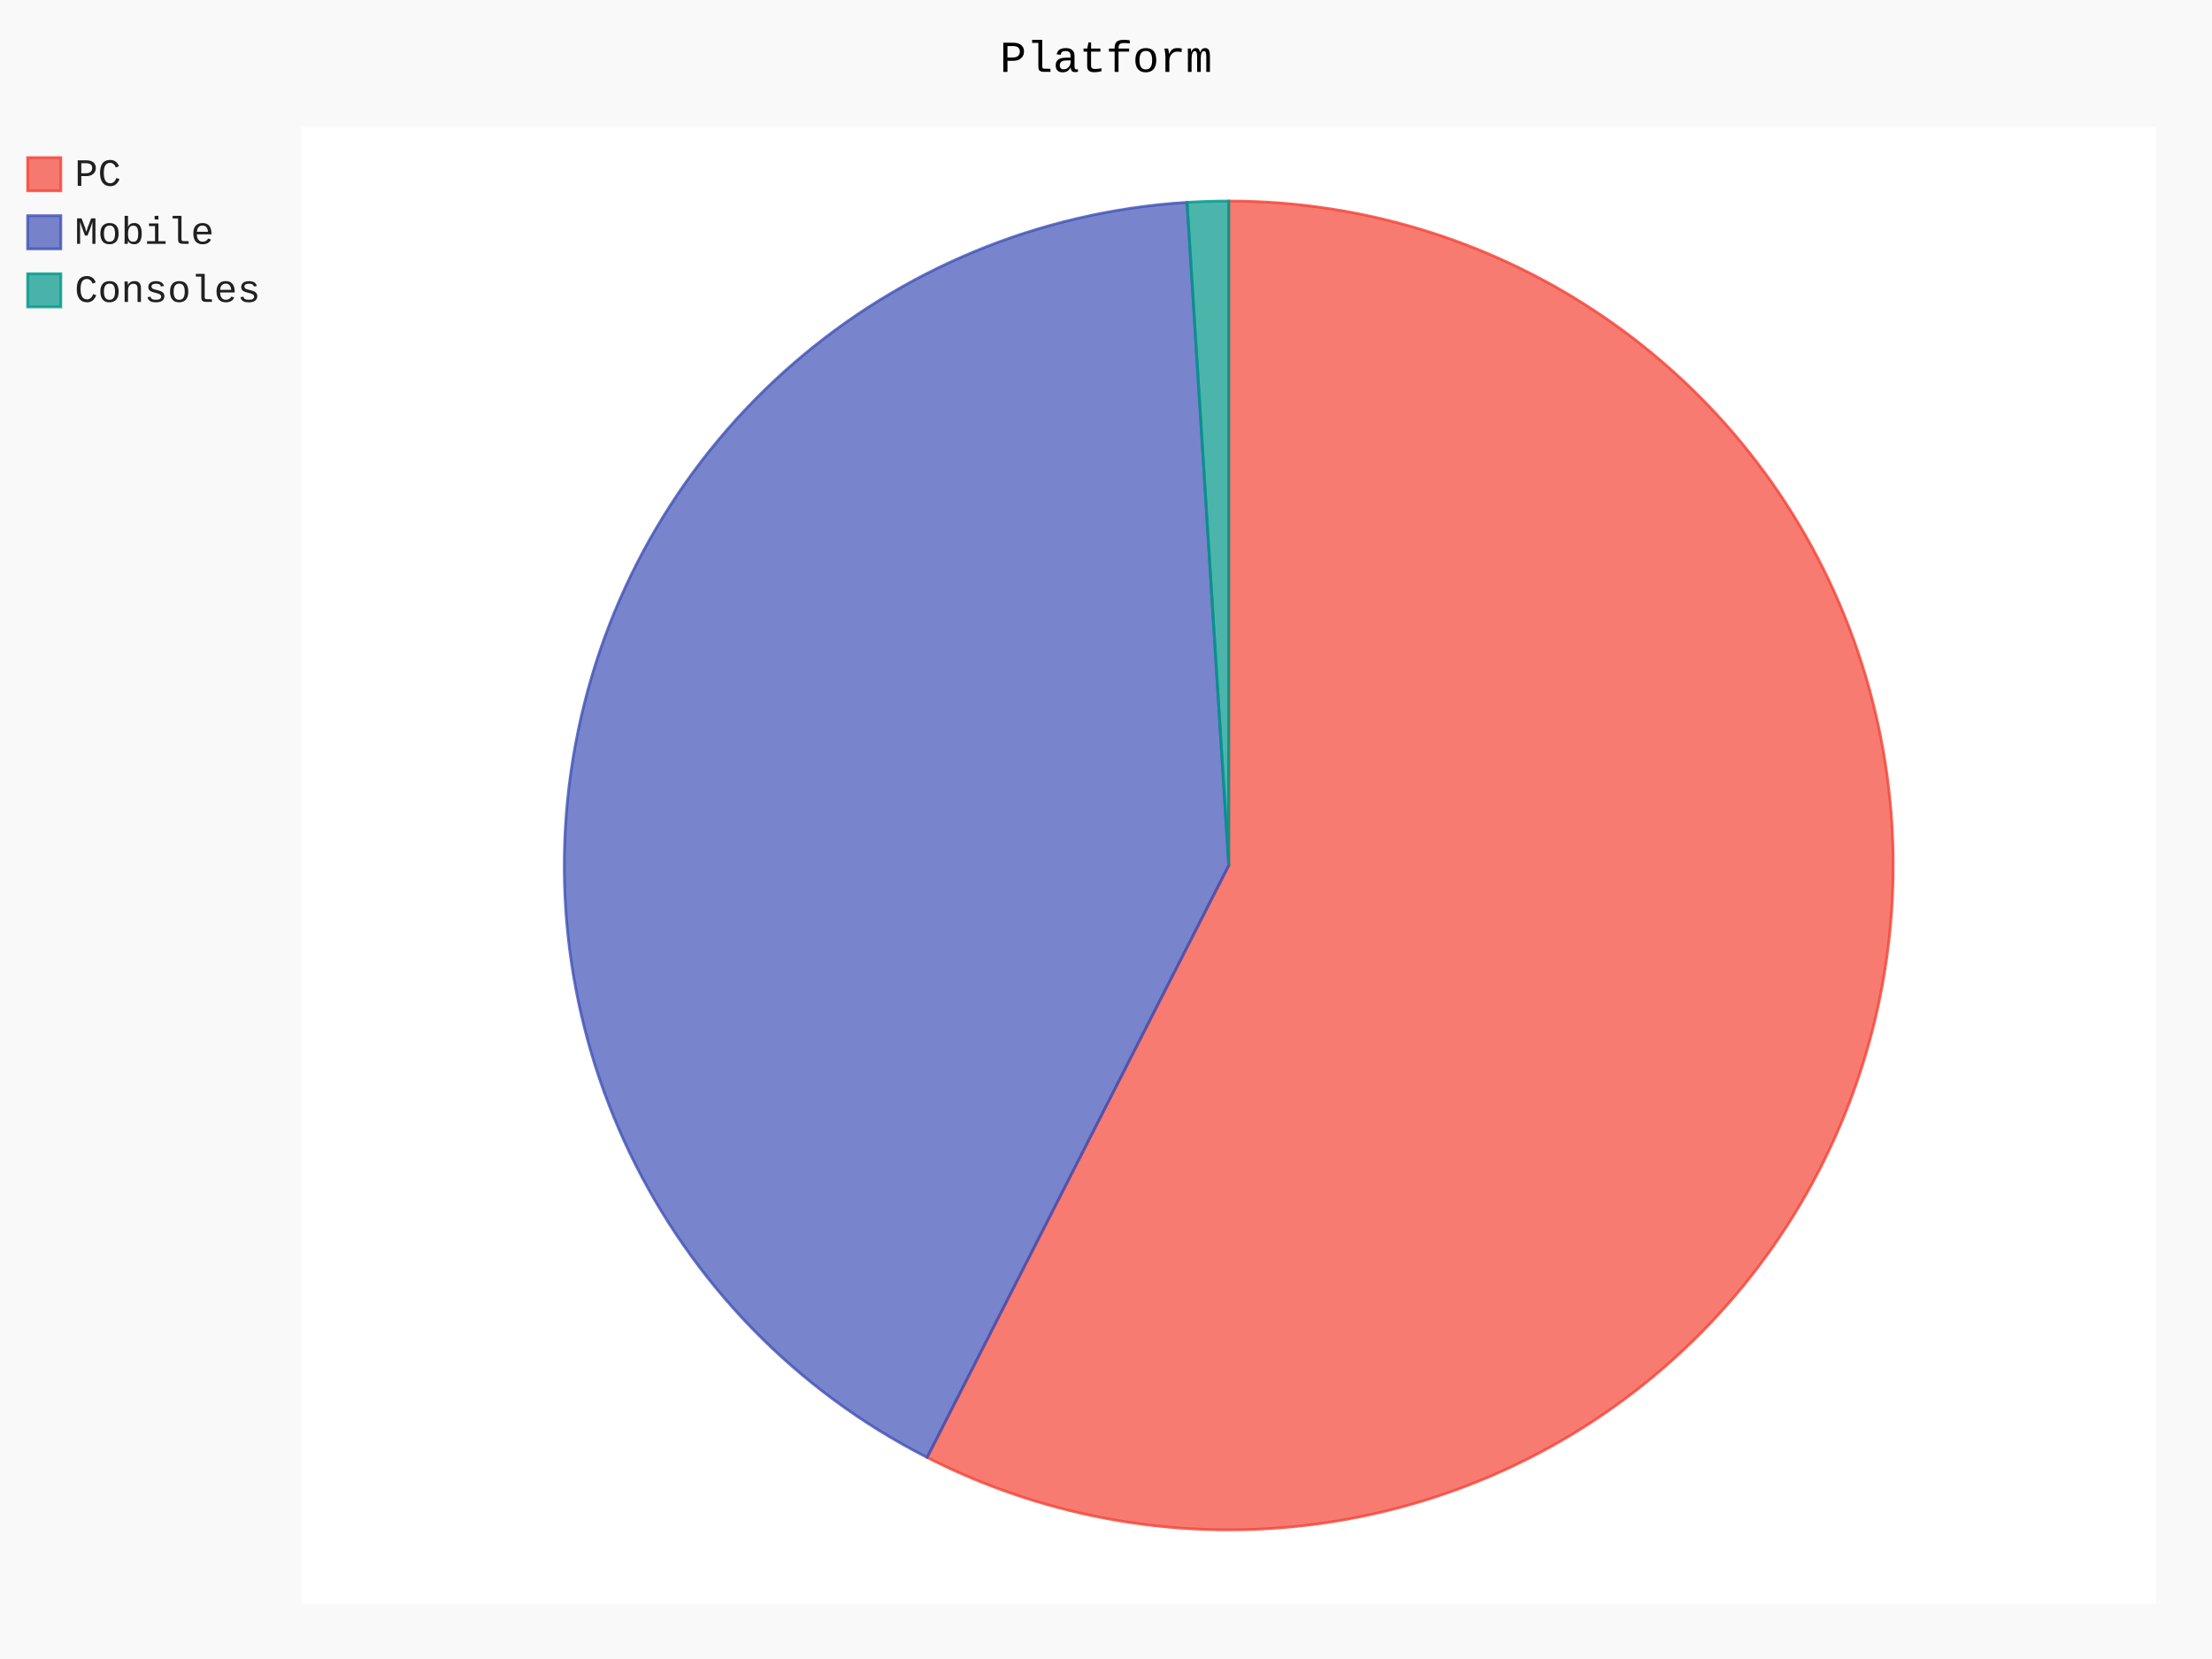
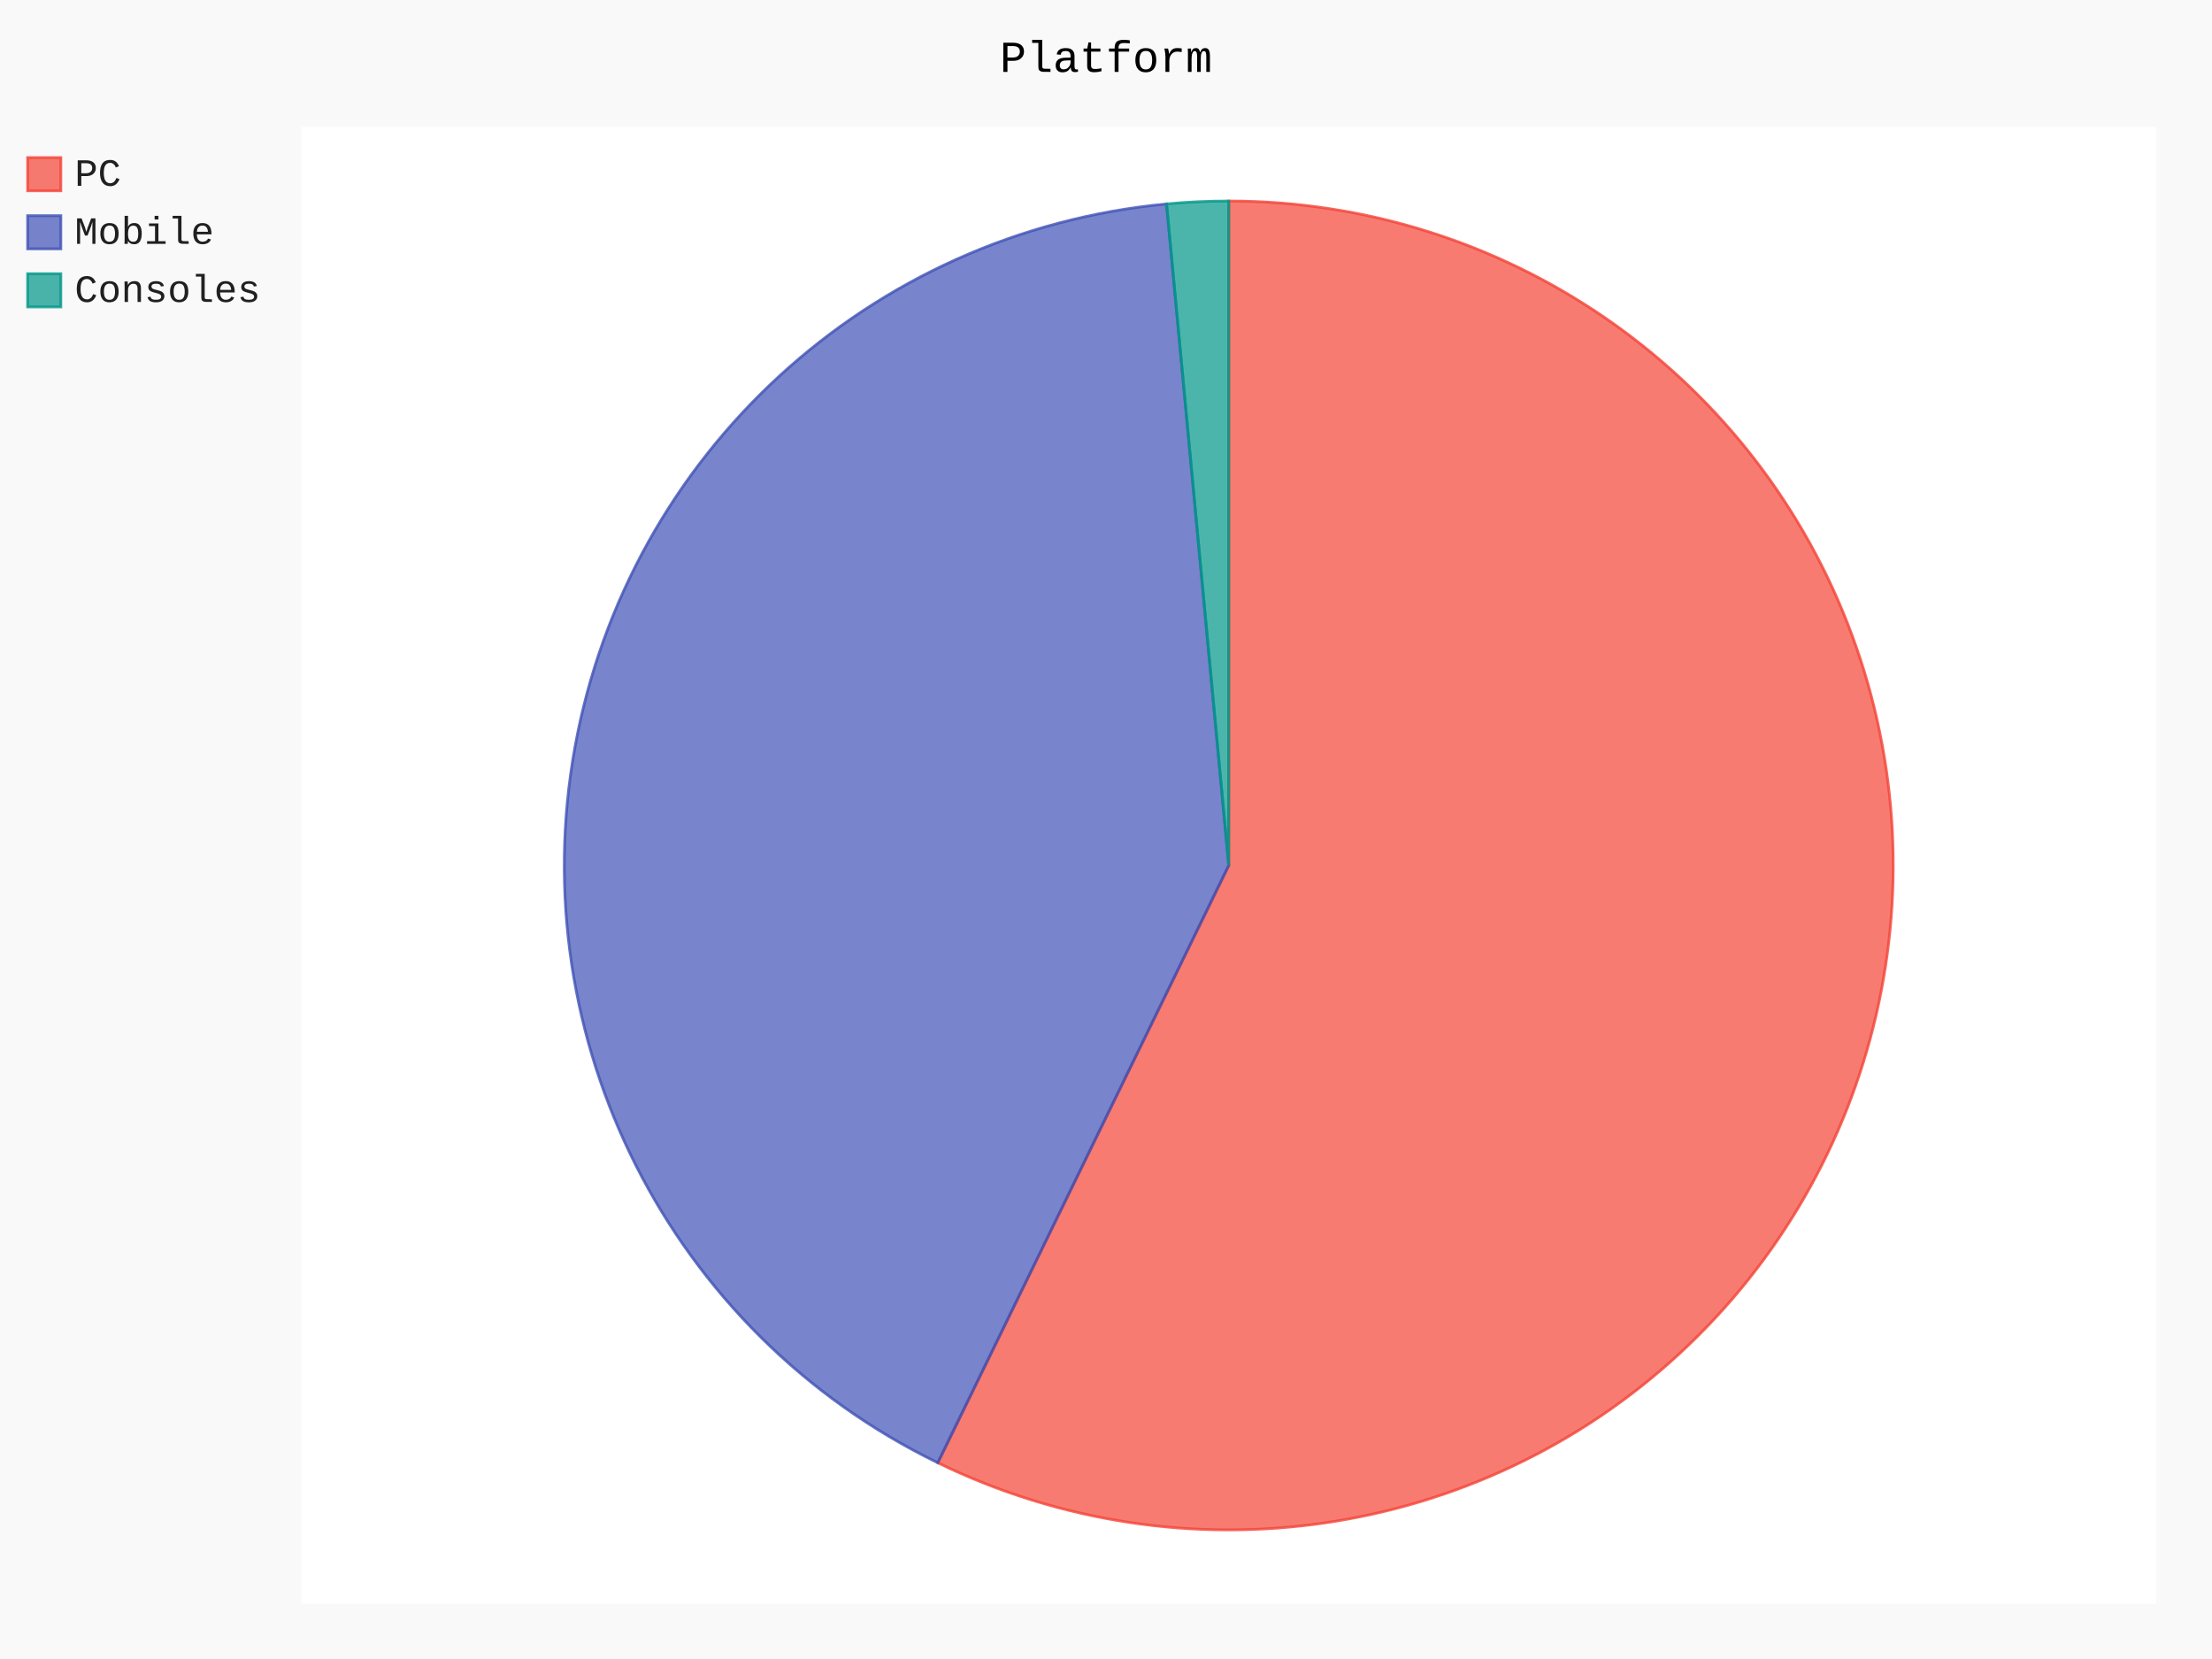
- <svg xmlns="http://www.w3.org/2000/svg" class="pygal-chart" id="chart-ed37613f-84b5-41af-a5b8-0f8389aa9722" viewBox="0 0 800 600">
+ <svg xmlns="http://www.w3.org/2000/svg" class="pygal-chart" id="chart-278fc1ea-aad1-4bf7-a4ae-f12555e10abb" viewBox="0 0 800 600">
  <defs>
-     <style type="text/css">#chart-ed37613f-84b5-41af-a5b8-0f8389aa9722{-webkit-user-select:none;-webkit-font-smoothing:antialiased;font-family:Consolas,"Liberation Mono",Menlo,Courier,monospace}#chart-ed37613f-84b5-41af-a5b8-0f8389aa9722 .title{font-family:Consolas,"Liberation Mono",Menlo,Courier,monospace;font-size:16px}#chart-ed37613f-84b5-41af-a5b8-0f8389aa9722 .legends .legend text{font-family:Consolas,"Liberation Mono",Menlo,Courier,monospace;font-size:14px}#chart-ed37613f-84b5-41af-a5b8-0f8389aa9722 .axis text{font-family:Consolas,"Liberation Mono",Menlo,Courier,monospace;font-size:10px}#chart-ed37613f-84b5-41af-a5b8-0f8389aa9722 .axis text.major{font-family:Consolas,"Liberation Mono",Menlo,Courier,monospace;font-size:10px}#chart-ed37613f-84b5-41af-a5b8-0f8389aa9722 .text-overlay text.value{font-family:Consolas,"Liberation Mono",Menlo,Courier,monospace;font-size:16px}#chart-ed37613f-84b5-41af-a5b8-0f8389aa9722 .text-overlay text.label{font-family:Consolas,"Liberation Mono",Menlo,Courier,monospace;font-size:10px}#chart-ed37613f-84b5-41af-a5b8-0f8389aa9722 .tooltip{font-family:Consolas,"Liberation Mono",Menlo,Courier,monospace;font-size:14px}#chart-ed37613f-84b5-41af-a5b8-0f8389aa9722 text.no_data{font-family:Consolas,"Liberation Mono",Menlo,Courier,monospace;font-size:64px}
- #chart-ed37613f-84b5-41af-a5b8-0f8389aa9722{background-color:rgba(249,249,249,1)}#chart-ed37613f-84b5-41af-a5b8-0f8389aa9722 path,#chart-ed37613f-84b5-41af-a5b8-0f8389aa9722 line,#chart-ed37613f-84b5-41af-a5b8-0f8389aa9722 rect,#chart-ed37613f-84b5-41af-a5b8-0f8389aa9722 circle{-webkit-transition:150ms;-moz-transition:150ms;transition:150ms}#chart-ed37613f-84b5-41af-a5b8-0f8389aa9722 .graph &gt; .background{fill:rgba(249,249,249,1)}#chart-ed37613f-84b5-41af-a5b8-0f8389aa9722 .plot &gt; .background{fill:rgba(255,255,255,1)}#chart-ed37613f-84b5-41af-a5b8-0f8389aa9722 .graph{fill:rgba(0,0,0,.87)}#chart-ed37613f-84b5-41af-a5b8-0f8389aa9722 text.no_data{fill:rgba(0,0,0,1)}#chart-ed37613f-84b5-41af-a5b8-0f8389aa9722 .title{fill:rgba(0,0,0,1)}#chart-ed37613f-84b5-41af-a5b8-0f8389aa9722 .legends .legend text{fill:rgba(0,0,0,.87)}#chart-ed37613f-84b5-41af-a5b8-0f8389aa9722 .legends .legend:hover text{fill:rgba(0,0,0,1)}#chart-ed37613f-84b5-41af-a5b8-0f8389aa9722 .axis .line{stroke:rgba(0,0,0,1)}#chart-ed37613f-84b5-41af-a5b8-0f8389aa9722 .axis .guide.line{stroke:rgba(0,0,0,.54)}#chart-ed37613f-84b5-41af-a5b8-0f8389aa9722 .axis .major.line{stroke:rgba(0,0,0,.87)}#chart-ed37613f-84b5-41af-a5b8-0f8389aa9722 .axis text.major{fill:rgba(0,0,0,1)}#chart-ed37613f-84b5-41af-a5b8-0f8389aa9722 .axis.y .guides:hover .guide.line,#chart-ed37613f-84b5-41af-a5b8-0f8389aa9722 .line-graph .axis.x .guides:hover .guide.line,#chart-ed37613f-84b5-41af-a5b8-0f8389aa9722 .stackedline-graph .axis.x .guides:hover .guide.line,#chart-ed37613f-84b5-41af-a5b8-0f8389aa9722 .xy-graph .axis.x .guides:hover .guide.line{stroke:rgba(0,0,0,1)}#chart-ed37613f-84b5-41af-a5b8-0f8389aa9722 .axis .guides:hover text{fill:rgba(0,0,0,1)}#chart-ed37613f-84b5-41af-a5b8-0f8389aa9722 .reactive{fill-opacity:.7;stroke-opacity:.8}#chart-ed37613f-84b5-41af-a5b8-0f8389aa9722 .ci{stroke:rgba(0,0,0,.87)}#chart-ed37613f-84b5-41af-a5b8-0f8389aa9722 .reactive.active,#chart-ed37613f-84b5-41af-a5b8-0f8389aa9722 .active .reactive{fill-opacity:.8;stroke-opacity:.9;stroke-width:4}#chart-ed37613f-84b5-41af-a5b8-0f8389aa9722 .ci .reactive.active{stroke-width:1.5}#chart-ed37613f-84b5-41af-a5b8-0f8389aa9722 .series text{fill:rgba(0,0,0,1)}#chart-ed37613f-84b5-41af-a5b8-0f8389aa9722 .tooltip rect{fill:rgba(255,255,255,1);stroke:rgba(0,0,0,1);-webkit-transition:opacity 150ms;-moz-transition:opacity 150ms;transition:opacity 150ms}#chart-ed37613f-84b5-41af-a5b8-0f8389aa9722 .tooltip .label{fill:rgba(0,0,0,.87)}#chart-ed37613f-84b5-41af-a5b8-0f8389aa9722 .tooltip .label{fill:rgba(0,0,0,.87)}#chart-ed37613f-84b5-41af-a5b8-0f8389aa9722 .tooltip .legend{font-size:.8em;fill:rgba(0,0,0,.54)}#chart-ed37613f-84b5-41af-a5b8-0f8389aa9722 .tooltip .x_label{font-size:.6em;fill:rgba(0,0,0,1)}#chart-ed37613f-84b5-41af-a5b8-0f8389aa9722 .tooltip .xlink{font-size:.5em;text-decoration:underline}#chart-ed37613f-84b5-41af-a5b8-0f8389aa9722 .tooltip .value{font-size:1.5em}#chart-ed37613f-84b5-41af-a5b8-0f8389aa9722 .bound{font-size:.5em}#chart-ed37613f-84b5-41af-a5b8-0f8389aa9722 .max-value{font-size:.75em;fill:rgba(0,0,0,.54)}#chart-ed37613f-84b5-41af-a5b8-0f8389aa9722 .map-element{fill:rgba(255,255,255,1);stroke:rgba(0,0,0,.54) !important}#chart-ed37613f-84b5-41af-a5b8-0f8389aa9722 .map-element .reactive{fill-opacity:inherit;stroke-opacity:inherit}#chart-ed37613f-84b5-41af-a5b8-0f8389aa9722 .color-0,#chart-ed37613f-84b5-41af-a5b8-0f8389aa9722 .color-0 a:visited{stroke:#F44336;fill:#F44336}#chart-ed37613f-84b5-41af-a5b8-0f8389aa9722 .color-1,#chart-ed37613f-84b5-41af-a5b8-0f8389aa9722 .color-1 a:visited{stroke:#3F51B5;fill:#3F51B5}#chart-ed37613f-84b5-41af-a5b8-0f8389aa9722 .color-2,#chart-ed37613f-84b5-41af-a5b8-0f8389aa9722 .color-2 a:visited{stroke:#009688;fill:#009688}#chart-ed37613f-84b5-41af-a5b8-0f8389aa9722 .text-overlay .color-0 text{fill:black}#chart-ed37613f-84b5-41af-a5b8-0f8389aa9722 .text-overlay .color-1 text{fill:black}#chart-ed37613f-84b5-41af-a5b8-0f8389aa9722 .text-overlay .color-2 text{fill:black}
- #chart-ed37613f-84b5-41af-a5b8-0f8389aa9722 text.no_data{text-anchor:middle}#chart-ed37613f-84b5-41af-a5b8-0f8389aa9722 .guide.line{fill:none}#chart-ed37613f-84b5-41af-a5b8-0f8389aa9722 .centered{text-anchor:middle}#chart-ed37613f-84b5-41af-a5b8-0f8389aa9722 .title{text-anchor:middle}#chart-ed37613f-84b5-41af-a5b8-0f8389aa9722 .legends .legend text{fill-opacity:1}#chart-ed37613f-84b5-41af-a5b8-0f8389aa9722 .axis.x text{text-anchor:middle}#chart-ed37613f-84b5-41af-a5b8-0f8389aa9722 .axis.x:not(.web) text[transform]{text-anchor:start}#chart-ed37613f-84b5-41af-a5b8-0f8389aa9722 .axis.x:not(.web) text[transform].backwards{text-anchor:end}#chart-ed37613f-84b5-41af-a5b8-0f8389aa9722 .axis.y text{text-anchor:end}#chart-ed37613f-84b5-41af-a5b8-0f8389aa9722 .axis.y text[transform].backwards{text-anchor:start}#chart-ed37613f-84b5-41af-a5b8-0f8389aa9722 .axis.y2 text{text-anchor:start}#chart-ed37613f-84b5-41af-a5b8-0f8389aa9722 .axis.y2 text[transform].backwards{text-anchor:end}#chart-ed37613f-84b5-41af-a5b8-0f8389aa9722 .axis .guide.line{stroke-dasharray:4,4}#chart-ed37613f-84b5-41af-a5b8-0f8389aa9722 .axis .major.guide.line{stroke-dasharray:6,6}#chart-ed37613f-84b5-41af-a5b8-0f8389aa9722 .horizontal .axis.y .guide.line,#chart-ed37613f-84b5-41af-a5b8-0f8389aa9722 .horizontal .axis.y2 .guide.line,#chart-ed37613f-84b5-41af-a5b8-0f8389aa9722 .vertical .axis.x .guide.line{opacity:0}#chart-ed37613f-84b5-41af-a5b8-0f8389aa9722 .horizontal .axis.always_show .guide.line,#chart-ed37613f-84b5-41af-a5b8-0f8389aa9722 .vertical .axis.always_show .guide.line{opacity:1 !important}#chart-ed37613f-84b5-41af-a5b8-0f8389aa9722 .axis.y .guides:hover .guide.line,#chart-ed37613f-84b5-41af-a5b8-0f8389aa9722 .axis.y2 .guides:hover .guide.line,#chart-ed37613f-84b5-41af-a5b8-0f8389aa9722 .axis.x .guides:hover .guide.line{opacity:1}#chart-ed37613f-84b5-41af-a5b8-0f8389aa9722 .axis .guides:hover text{opacity:1}#chart-ed37613f-84b5-41af-a5b8-0f8389aa9722 .nofill{fill:none}#chart-ed37613f-84b5-41af-a5b8-0f8389aa9722 .subtle-fill{fill-opacity:.2}#chart-ed37613f-84b5-41af-a5b8-0f8389aa9722 .dot{stroke-width:1px;fill-opacity:1}#chart-ed37613f-84b5-41af-a5b8-0f8389aa9722 .dot.active{stroke-width:5px}#chart-ed37613f-84b5-41af-a5b8-0f8389aa9722 .dot.negative{fill:transparent}#chart-ed37613f-84b5-41af-a5b8-0f8389aa9722 text,#chart-ed37613f-84b5-41af-a5b8-0f8389aa9722 tspan{stroke:none !important}#chart-ed37613f-84b5-41af-a5b8-0f8389aa9722 .series text.active{opacity:1}#chart-ed37613f-84b5-41af-a5b8-0f8389aa9722 .tooltip rect{fill-opacity:.95;stroke-width:.5}#chart-ed37613f-84b5-41af-a5b8-0f8389aa9722 .tooltip text{fill-opacity:1}#chart-ed37613f-84b5-41af-a5b8-0f8389aa9722 .showable{visibility:hidden}#chart-ed37613f-84b5-41af-a5b8-0f8389aa9722 .showable.shown{visibility:visible}#chart-ed37613f-84b5-41af-a5b8-0f8389aa9722 .gauge-background{fill:rgba(229,229,229,1);stroke:none}#chart-ed37613f-84b5-41af-a5b8-0f8389aa9722 .bg-lines{stroke:rgba(249,249,249,1);stroke-width:2px}</style>
+     <style type="text/css">#chart-278fc1ea-aad1-4bf7-a4ae-f12555e10abb{-webkit-user-select:none;-webkit-font-smoothing:antialiased;font-family:Consolas,"Liberation Mono",Menlo,Courier,monospace}#chart-278fc1ea-aad1-4bf7-a4ae-f12555e10abb .title{font-family:Consolas,"Liberation Mono",Menlo,Courier,monospace;font-size:16px}#chart-278fc1ea-aad1-4bf7-a4ae-f12555e10abb .legends .legend text{font-family:Consolas,"Liberation Mono",Menlo,Courier,monospace;font-size:14px}#chart-278fc1ea-aad1-4bf7-a4ae-f12555e10abb .axis text{font-family:Consolas,"Liberation Mono",Menlo,Courier,monospace;font-size:10px}#chart-278fc1ea-aad1-4bf7-a4ae-f12555e10abb .axis text.major{font-family:Consolas,"Liberation Mono",Menlo,Courier,monospace;font-size:10px}#chart-278fc1ea-aad1-4bf7-a4ae-f12555e10abb .text-overlay text.value{font-family:Consolas,"Liberation Mono",Menlo,Courier,monospace;font-size:16px}#chart-278fc1ea-aad1-4bf7-a4ae-f12555e10abb .text-overlay text.label{font-family:Consolas,"Liberation Mono",Menlo,Courier,monospace;font-size:10px}#chart-278fc1ea-aad1-4bf7-a4ae-f12555e10abb .tooltip{font-family:Consolas,"Liberation Mono",Menlo,Courier,monospace;font-size:14px}#chart-278fc1ea-aad1-4bf7-a4ae-f12555e10abb text.no_data{font-family:Consolas,"Liberation Mono",Menlo,Courier,monospace;font-size:64px}
+ #chart-278fc1ea-aad1-4bf7-a4ae-f12555e10abb{background-color:rgba(249,249,249,1)}#chart-278fc1ea-aad1-4bf7-a4ae-f12555e10abb path,#chart-278fc1ea-aad1-4bf7-a4ae-f12555e10abb line,#chart-278fc1ea-aad1-4bf7-a4ae-f12555e10abb rect,#chart-278fc1ea-aad1-4bf7-a4ae-f12555e10abb circle{-webkit-transition:150ms;-moz-transition:150ms;transition:150ms}#chart-278fc1ea-aad1-4bf7-a4ae-f12555e10abb .graph &gt; .background{fill:rgba(249,249,249,1)}#chart-278fc1ea-aad1-4bf7-a4ae-f12555e10abb .plot &gt; .background{fill:rgba(255,255,255,1)}#chart-278fc1ea-aad1-4bf7-a4ae-f12555e10abb .graph{fill:rgba(0,0,0,.87)}#chart-278fc1ea-aad1-4bf7-a4ae-f12555e10abb text.no_data{fill:rgba(0,0,0,1)}#chart-278fc1ea-aad1-4bf7-a4ae-f12555e10abb .title{fill:rgba(0,0,0,1)}#chart-278fc1ea-aad1-4bf7-a4ae-f12555e10abb .legends .legend text{fill:rgba(0,0,0,.87)}#chart-278fc1ea-aad1-4bf7-a4ae-f12555e10abb .legends .legend:hover text{fill:rgba(0,0,0,1)}#chart-278fc1ea-aad1-4bf7-a4ae-f12555e10abb .axis .line{stroke:rgba(0,0,0,1)}#chart-278fc1ea-aad1-4bf7-a4ae-f12555e10abb .axis .guide.line{stroke:rgba(0,0,0,.54)}#chart-278fc1ea-aad1-4bf7-a4ae-f12555e10abb .axis .major.line{stroke:rgba(0,0,0,.87)}#chart-278fc1ea-aad1-4bf7-a4ae-f12555e10abb .axis text.major{fill:rgba(0,0,0,1)}#chart-278fc1ea-aad1-4bf7-a4ae-f12555e10abb .axis.y .guides:hover .guide.line,#chart-278fc1ea-aad1-4bf7-a4ae-f12555e10abb .line-graph .axis.x .guides:hover .guide.line,#chart-278fc1ea-aad1-4bf7-a4ae-f12555e10abb .stackedline-graph .axis.x .guides:hover .guide.line,#chart-278fc1ea-aad1-4bf7-a4ae-f12555e10abb .xy-graph .axis.x .guides:hover .guide.line{stroke:rgba(0,0,0,1)}#chart-278fc1ea-aad1-4bf7-a4ae-f12555e10abb .axis .guides:hover text{fill:rgba(0,0,0,1)}#chart-278fc1ea-aad1-4bf7-a4ae-f12555e10abb .reactive{fill-opacity:.7;stroke-opacity:.8}#chart-278fc1ea-aad1-4bf7-a4ae-f12555e10abb .ci{stroke:rgba(0,0,0,.87)}#chart-278fc1ea-aad1-4bf7-a4ae-f12555e10abb .reactive.active,#chart-278fc1ea-aad1-4bf7-a4ae-f12555e10abb .active .reactive{fill-opacity:.8;stroke-opacity:.9;stroke-width:4}#chart-278fc1ea-aad1-4bf7-a4ae-f12555e10abb .ci .reactive.active{stroke-width:1.5}#chart-278fc1ea-aad1-4bf7-a4ae-f12555e10abb .series text{fill:rgba(0,0,0,1)}#chart-278fc1ea-aad1-4bf7-a4ae-f12555e10abb .tooltip rect{fill:rgba(255,255,255,1);stroke:rgba(0,0,0,1);-webkit-transition:opacity 150ms;-moz-transition:opacity 150ms;transition:opacity 150ms}#chart-278fc1ea-aad1-4bf7-a4ae-f12555e10abb .tooltip .label{fill:rgba(0,0,0,.87)}#chart-278fc1ea-aad1-4bf7-a4ae-f12555e10abb .tooltip .label{fill:rgba(0,0,0,.87)}#chart-278fc1ea-aad1-4bf7-a4ae-f12555e10abb .tooltip .legend{font-size:.8em;fill:rgba(0,0,0,.54)}#chart-278fc1ea-aad1-4bf7-a4ae-f12555e10abb .tooltip .x_label{font-size:.6em;fill:rgba(0,0,0,1)}#chart-278fc1ea-aad1-4bf7-a4ae-f12555e10abb .tooltip .xlink{font-size:.5em;text-decoration:underline}#chart-278fc1ea-aad1-4bf7-a4ae-f12555e10abb .tooltip .value{font-size:1.5em}#chart-278fc1ea-aad1-4bf7-a4ae-f12555e10abb .bound{font-size:.5em}#chart-278fc1ea-aad1-4bf7-a4ae-f12555e10abb .max-value{font-size:.75em;fill:rgba(0,0,0,.54)}#chart-278fc1ea-aad1-4bf7-a4ae-f12555e10abb .map-element{fill:rgba(255,255,255,1);stroke:rgba(0,0,0,.54) !important}#chart-278fc1ea-aad1-4bf7-a4ae-f12555e10abb .map-element .reactive{fill-opacity:inherit;stroke-opacity:inherit}#chart-278fc1ea-aad1-4bf7-a4ae-f12555e10abb .color-0,#chart-278fc1ea-aad1-4bf7-a4ae-f12555e10abb .color-0 a:visited{stroke:#F44336;fill:#F44336}#chart-278fc1ea-aad1-4bf7-a4ae-f12555e10abb .color-1,#chart-278fc1ea-aad1-4bf7-a4ae-f12555e10abb .color-1 a:visited{stroke:#3F51B5;fill:#3F51B5}#chart-278fc1ea-aad1-4bf7-a4ae-f12555e10abb .color-2,#chart-278fc1ea-aad1-4bf7-a4ae-f12555e10abb .color-2 a:visited{stroke:#009688;fill:#009688}#chart-278fc1ea-aad1-4bf7-a4ae-f12555e10abb .text-overlay .color-0 text{fill:black}#chart-278fc1ea-aad1-4bf7-a4ae-f12555e10abb .text-overlay .color-1 text{fill:black}#chart-278fc1ea-aad1-4bf7-a4ae-f12555e10abb .text-overlay .color-2 text{fill:black}
+ #chart-278fc1ea-aad1-4bf7-a4ae-f12555e10abb text.no_data{text-anchor:middle}#chart-278fc1ea-aad1-4bf7-a4ae-f12555e10abb .guide.line{fill:none}#chart-278fc1ea-aad1-4bf7-a4ae-f12555e10abb .centered{text-anchor:middle}#chart-278fc1ea-aad1-4bf7-a4ae-f12555e10abb .title{text-anchor:middle}#chart-278fc1ea-aad1-4bf7-a4ae-f12555e10abb .legends .legend text{fill-opacity:1}#chart-278fc1ea-aad1-4bf7-a4ae-f12555e10abb .axis.x text{text-anchor:middle}#chart-278fc1ea-aad1-4bf7-a4ae-f12555e10abb .axis.x:not(.web) text[transform]{text-anchor:start}#chart-278fc1ea-aad1-4bf7-a4ae-f12555e10abb .axis.x:not(.web) text[transform].backwards{text-anchor:end}#chart-278fc1ea-aad1-4bf7-a4ae-f12555e10abb .axis.y text{text-anchor:end}#chart-278fc1ea-aad1-4bf7-a4ae-f12555e10abb .axis.y text[transform].backwards{text-anchor:start}#chart-278fc1ea-aad1-4bf7-a4ae-f12555e10abb .axis.y2 text{text-anchor:start}#chart-278fc1ea-aad1-4bf7-a4ae-f12555e10abb .axis.y2 text[transform].backwards{text-anchor:end}#chart-278fc1ea-aad1-4bf7-a4ae-f12555e10abb .axis .guide.line{stroke-dasharray:4,4}#chart-278fc1ea-aad1-4bf7-a4ae-f12555e10abb .axis .major.guide.line{stroke-dasharray:6,6}#chart-278fc1ea-aad1-4bf7-a4ae-f12555e10abb .horizontal .axis.y .guide.line,#chart-278fc1ea-aad1-4bf7-a4ae-f12555e10abb .horizontal .axis.y2 .guide.line,#chart-278fc1ea-aad1-4bf7-a4ae-f12555e10abb .vertical .axis.x .guide.line{opacity:0}#chart-278fc1ea-aad1-4bf7-a4ae-f12555e10abb .horizontal .axis.always_show .guide.line,#chart-278fc1ea-aad1-4bf7-a4ae-f12555e10abb .vertical .axis.always_show .guide.line{opacity:1 !important}#chart-278fc1ea-aad1-4bf7-a4ae-f12555e10abb .axis.y .guides:hover .guide.line,#chart-278fc1ea-aad1-4bf7-a4ae-f12555e10abb .axis.y2 .guides:hover .guide.line,#chart-278fc1ea-aad1-4bf7-a4ae-f12555e10abb .axis.x .guides:hover .guide.line{opacity:1}#chart-278fc1ea-aad1-4bf7-a4ae-f12555e10abb .axis .guides:hover text{opacity:1}#chart-278fc1ea-aad1-4bf7-a4ae-f12555e10abb .nofill{fill:none}#chart-278fc1ea-aad1-4bf7-a4ae-f12555e10abb .subtle-fill{fill-opacity:.2}#chart-278fc1ea-aad1-4bf7-a4ae-f12555e10abb .dot{stroke-width:1px;fill-opacity:1}#chart-278fc1ea-aad1-4bf7-a4ae-f12555e10abb .dot.active{stroke-width:5px}#chart-278fc1ea-aad1-4bf7-a4ae-f12555e10abb .dot.negative{fill:transparent}#chart-278fc1ea-aad1-4bf7-a4ae-f12555e10abb text,#chart-278fc1ea-aad1-4bf7-a4ae-f12555e10abb tspan{stroke:none !important}#chart-278fc1ea-aad1-4bf7-a4ae-f12555e10abb .series text.active{opacity:1}#chart-278fc1ea-aad1-4bf7-a4ae-f12555e10abb .tooltip rect{fill-opacity:.95;stroke-width:.5}#chart-278fc1ea-aad1-4bf7-a4ae-f12555e10abb .tooltip text{fill-opacity:1}#chart-278fc1ea-aad1-4bf7-a4ae-f12555e10abb .showable{visibility:hidden}#chart-278fc1ea-aad1-4bf7-a4ae-f12555e10abb .showable.shown{visibility:visible}#chart-278fc1ea-aad1-4bf7-a4ae-f12555e10abb .gauge-background{fill:rgba(229,229,229,1);stroke:none}#chart-278fc1ea-aad1-4bf7-a4ae-f12555e10abb .bg-lines{stroke:rgba(249,249,249,1);stroke-width:2px}</style>
  </defs>
  <g class="graph pie-graph vertical">
    <rect class="background" height="600" width="800" x="0" y="0" />
    <g class="plot" transform="translate(109, 46)">
      <rect class="background" height="534" width="670.8" x="0" y="0" />
      <g class="series serie-0 color-0">
        <g class="slices">
          <g class="slice">
-             <path class="slice reactive tooltip-trigger" d="M335.4 26.7 A240.3 240.3 0 1 1 226.306 481.109 L335.4 267 A0 0 0 1 0 335.4 267 z" />
+             <path class="slice reactive tooltip-trigger" d="M335.4 26.7 A240.3 240.3 0 1 1 230.172 483.035 L335.4 267 A0 0 0 1 0 335.4 267 z" />
          </g>
        </g>
      </g>
      <g class="series serie-1 color-1">
        <g class="slices">
          <g class="slice">
-             <path class="slice reactive tooltip-trigger" d="M226.306 481.109 A240.3 240.3 0 0 1 320.311 27.174 L335.4 267 A0 0 0 0 0 335.4 267 z" />
+             <path class="slice reactive tooltip-trigger" d="M230.172 483.035 A240.3 240.3 0 0 1 312.898 27.756 L335.4 267 A0 0 0 0 0 335.4 267 z" />
          </g>
        </g>
      </g>
      <g class="series serie-2 color-2">
        <g class="slices">
          <g class="slice">
-             <path class="slice reactive tooltip-trigger" d="M320.311 27.174 A240.3 240.3 0 0 1 335.4 26.7 L335.4 267 A0 0 0 0 0 335.4 267 z" />
+             <path class="slice reactive tooltip-trigger" d="M312.898 27.756 A240.3 240.3 0 0 1 335.4 26.7 L335.4 267 A0 0 0 0 0 335.4 267 z" />
          </g>
        </g>
      </g>
    </g>
    <g class="titles">
      <text class="title plot_title" x="400.0" y="26">Platform</text>
    </g>
    <g class="plot overlay" transform="translate(109, 46)">
      <g class="series serie-0 color-0" />
      <g class="series serie-1 color-1" />
      <g class="series serie-2 color-2" />
    </g>
    <g class="plot text-overlay" transform="translate(109, 46)">
      <g class="series serie-0 color-0" />
      <g class="series serie-1 color-1" />
      <g class="series serie-2 color-2" />
    </g>
    <g class="plot tooltip-overlay" transform="translate(109, 46)">
      <g class="tooltip" style="opacity: 0" transform="translate(0 0)">
        <rect class="tooltip-box" height="0" rx="0" ry="0" width="0" />
        <g class="text" />
      </g>
    </g>
    <g class="legends" transform="translate(10, 56)">
      <g class="legend reactive activate-serie" id="activate-serie-0">
        <rect class="color-0 reactive" height="12" width="12" x="0.0" y="1.0" />
        <text x="17.0" y="11.2">PC</text>
      </g>
      <g class="legend reactive activate-serie" id="activate-serie-1">
        <rect class="color-1 reactive" height="12" width="12" x="0.0" y="22.0" />
        <text x="17.0" y="32.2">Mobile</text>
      </g>
      <g class="legend reactive activate-serie" id="activate-serie-2">
        <rect class="color-2 reactive" height="12" width="12" x="0.0" y="43.0" />
        <text x="17.0" y="53.2">Consoles</text>
      </g>
    </g>
    <g class="legends" transform="translate(790, 56)" />
  </g>
</svg>
